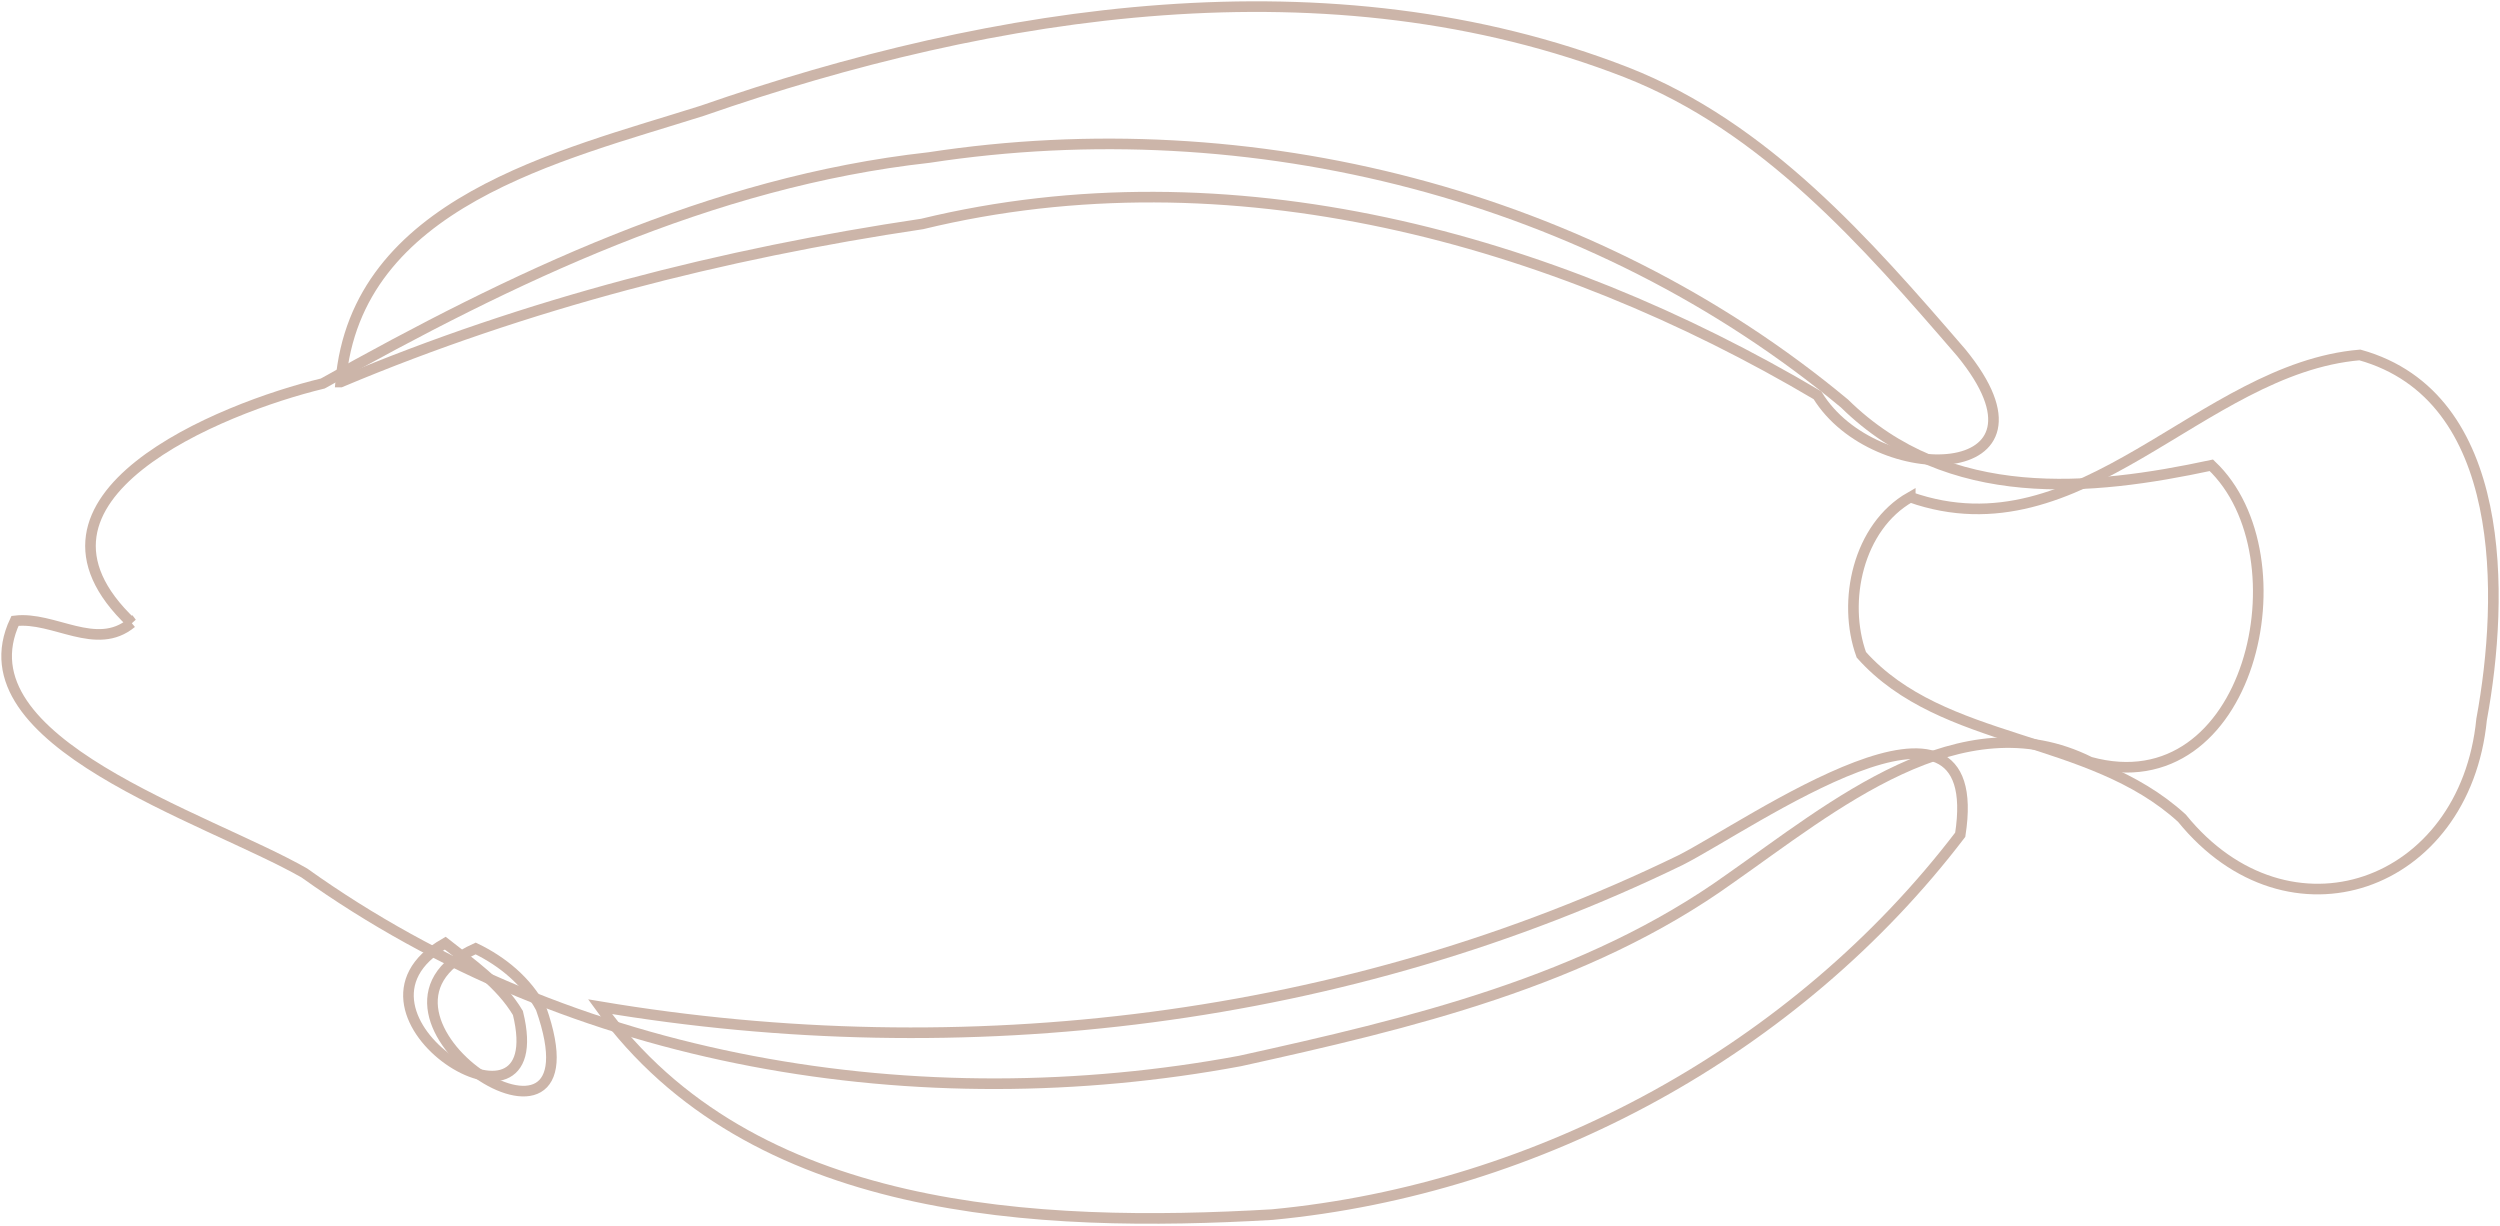
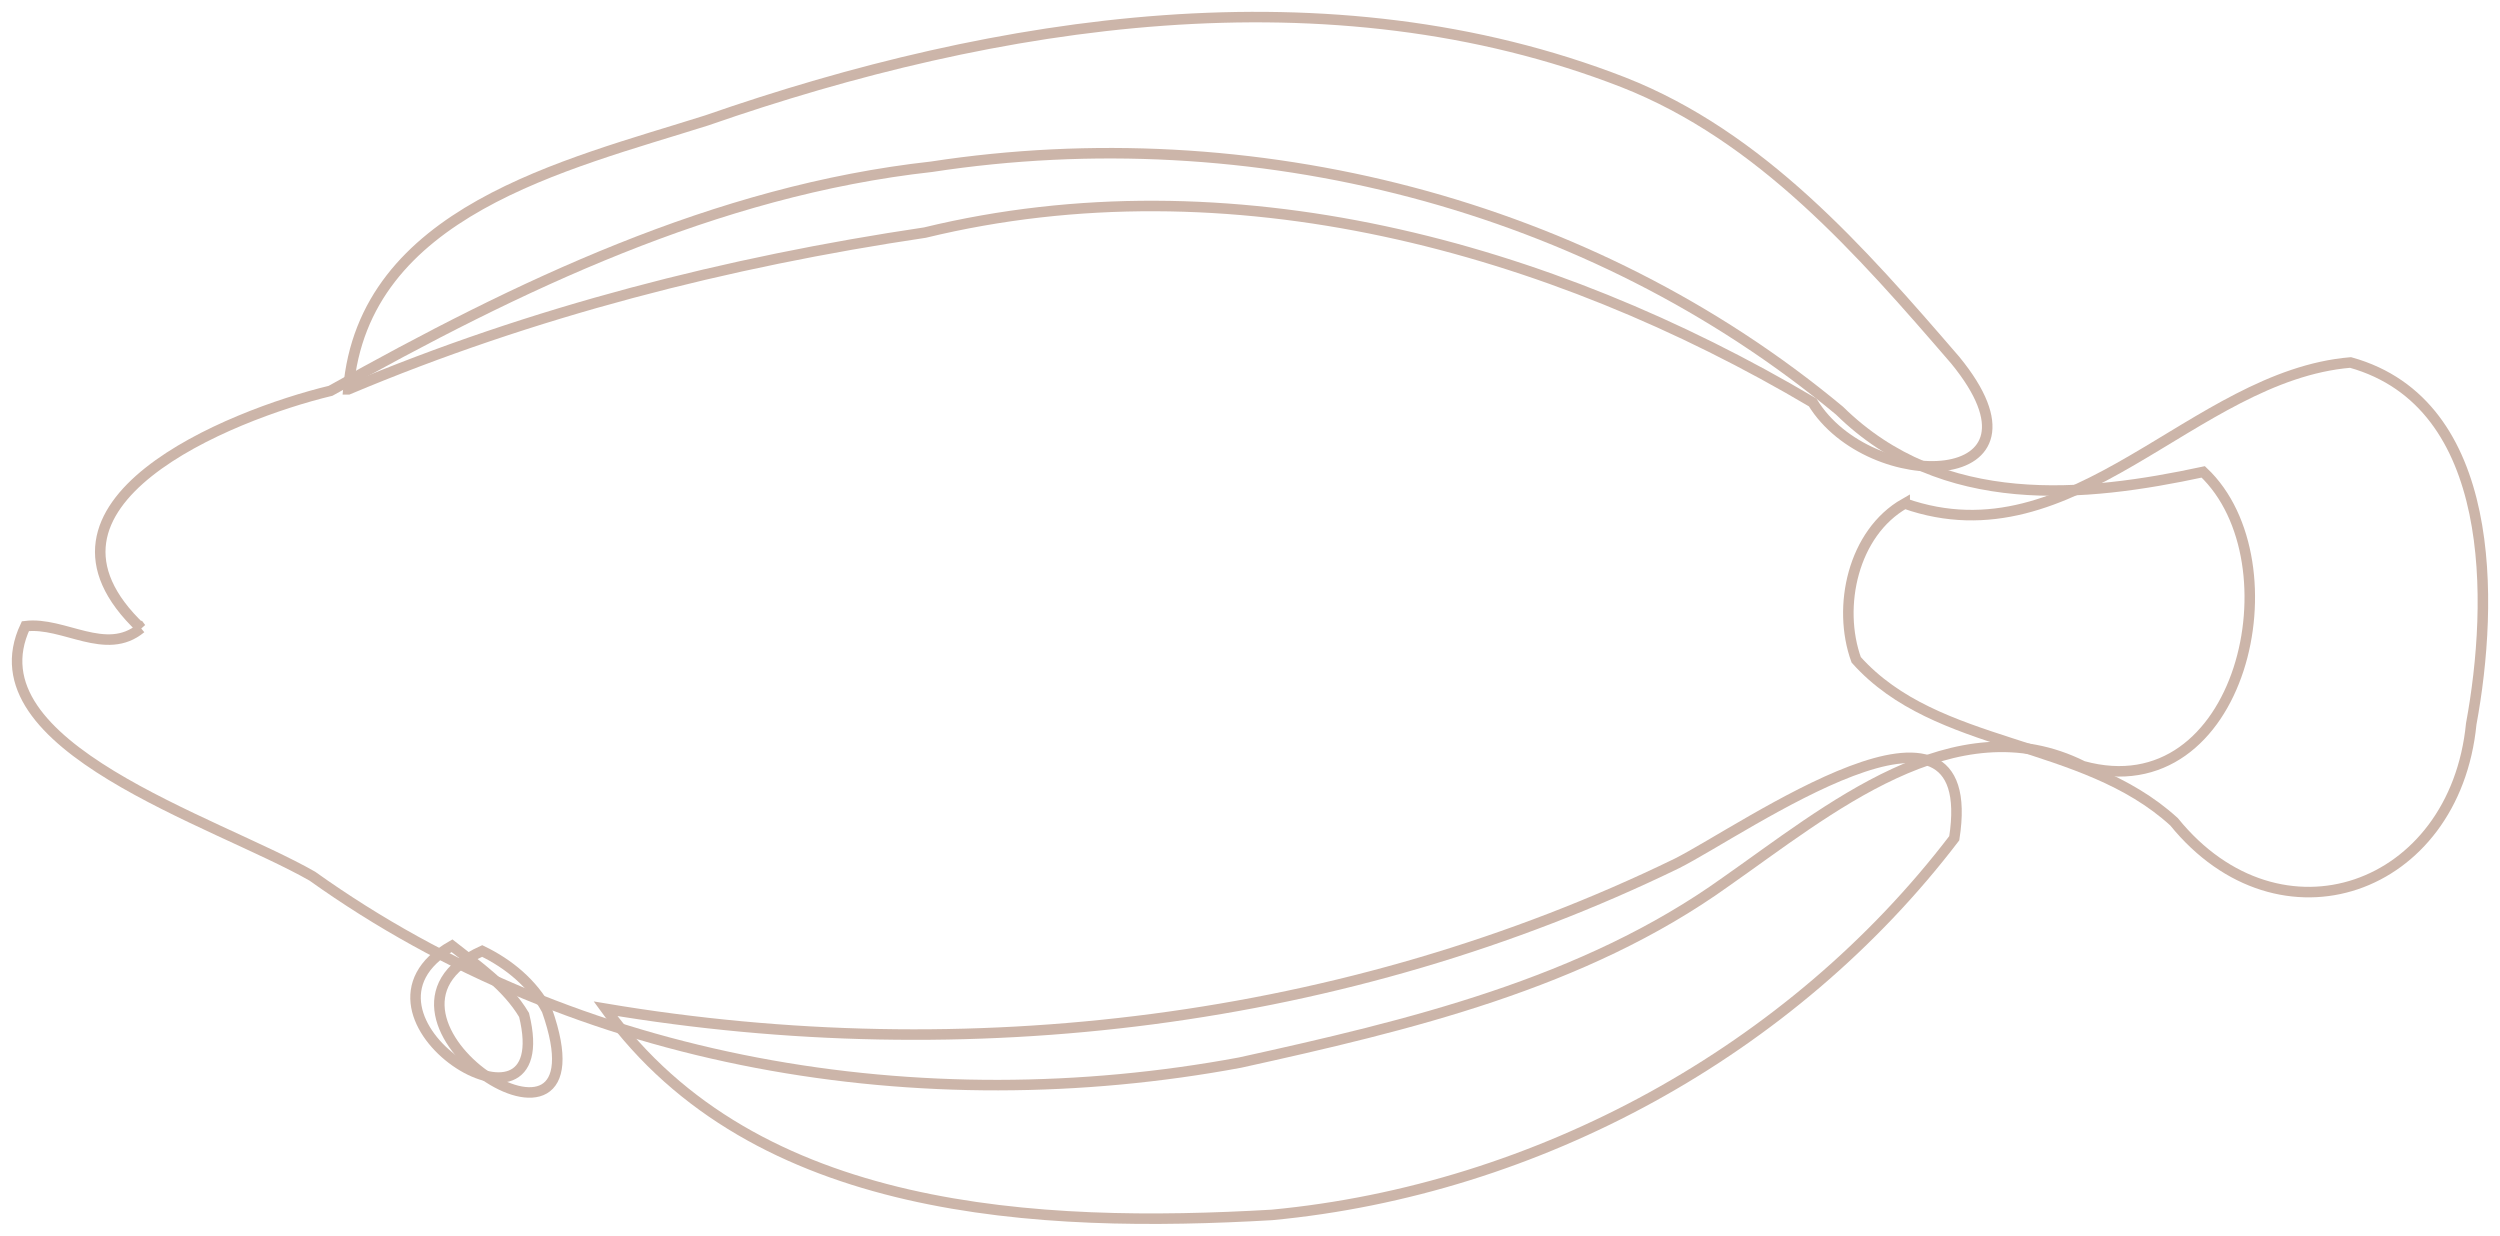
- <svg xmlns="http://www.w3.org/2000/svg" width="235.655" height="115.476" id="svg7305" version="1.1">
+ <svg xmlns="http://www.w3.org/2000/svg" width="237.655" height="117.476" id="svg7305" version="1.1">
  <defs id="defs7307" />
-   <g id="layer1" transform="translate(-257.1724,-474.624)">
+   <g id="layer1" transform="translate(-256.1724,-473.624)">
    <g transform="matrix(1.25,0,0,-1.25,-337.6276,688.3195)" id="g6589" style="fill:none;stroke:#CCB5A9;stroke-opacity:1;stroke-width:1px">
      <path vector-effect="non-scaling-stroke" style="fill:none;stroke:#CCB5A9;stroke-opacity:1;stroke-width:1px" d="m 485.76,123.984 c -10.002,9.468 6.763,16.205 14.417,18.051 14.25,7.972 29.262,15.217 45.715,17.041 24.324,3.728 50.018,-2.732 69.038,-18.546 7.862,-7.729 18.674,-6.591 27.667,-4.661 7.243,-6.844 2.963,-25.715 -9.149,-22.381 -9.722,4.863 -19.498,-3.44 -27.169,-8.797 -10.802,-7.752 -24.141,-10.921 -36.94,-13.746 -24.165,-4.495 -50.337,-0.26 -70.546,14.179 -7.354,4.207 -26.118,9.875 -21.822,19.012 2.923,0.364 6.131,-2.354 8.788,-0.151 z" id="path138" />
      <path vector-effect="non-scaling-stroke" style="fill:none;stroke:#CCB5A9;stroke-opacity:1;stroke-width:1px" d="m 511.708,99.434 c -11.047,-5.004 9.942,-18.698 4.925,-4.497 -1.068,2.011 -2.9,3.521 -4.925,4.497 z" id="path142" />
      <path vector-effect="non-scaling-stroke" style="fill:none;stroke:#CCB5A9;stroke-opacity:1;stroke-width:1px" d="m 509.412,99.833 c -9.358,-5.347 8.216,-16.334 5.483,-5.265 -1.329,2.227 -3.501,3.695 -5.483,5.265 z" id="path146" />
      <path vector-effect="non-scaling-stroke" style="fill:none;stroke:#CCB5A9;stroke-opacity:1;stroke-width:1px" d="m 521.089,95.042 c 11.374,-15.749 33.01,-16.703 50.689,-15.679 20.228,1.921 39.543,12.469 51.883,28.646 2.111,13.581 -15.949,0.676 -21.099,-1.918 C 577.443,93.877 548.543,90.425 521.089,95.042 z" id="path150" />
      <path vector-effect="non-scaling-stroke" style="fill:none;stroke:#CCB5A9;stroke-opacity:1;stroke-width:1px" d="m 619.892,133.466 c 12.898,-4.524 21.905,9.705 33.905,10.724 11.194,-3.127 10.892,-18.209 9.179,-27.488 -1.244,-12.669 -14.548,-17.367 -22.6,-7.443 -6.988,6.386 -18.024,5.436 -24.174,12.32 -1.458,4.039 -0.245,9.646 3.69,11.888 z" id="path154" />
      <path vector-effect="non-scaling-stroke" style="fill:none;stroke:#CCB5A9;stroke-opacity:1;stroke-width:1px" d="m 501.529,142.148 c 1.146,13.562 16.563,17.064 27.264,20.454 22.08,7.686 47.32,11.607 69.686,2.903 10.477,-4.111 18.09,-12.831 25.255,-21.138 8.174,-9.979 -6.496,-10.304 -10.842,-3.217 -20.041,11.87 -44.346,18.541 -67.509,12.918 -15.014,-2.236 -29.845,-6.023 -43.853,-11.92 z" id="path158" />
    </g>
  </g>
</svg>
